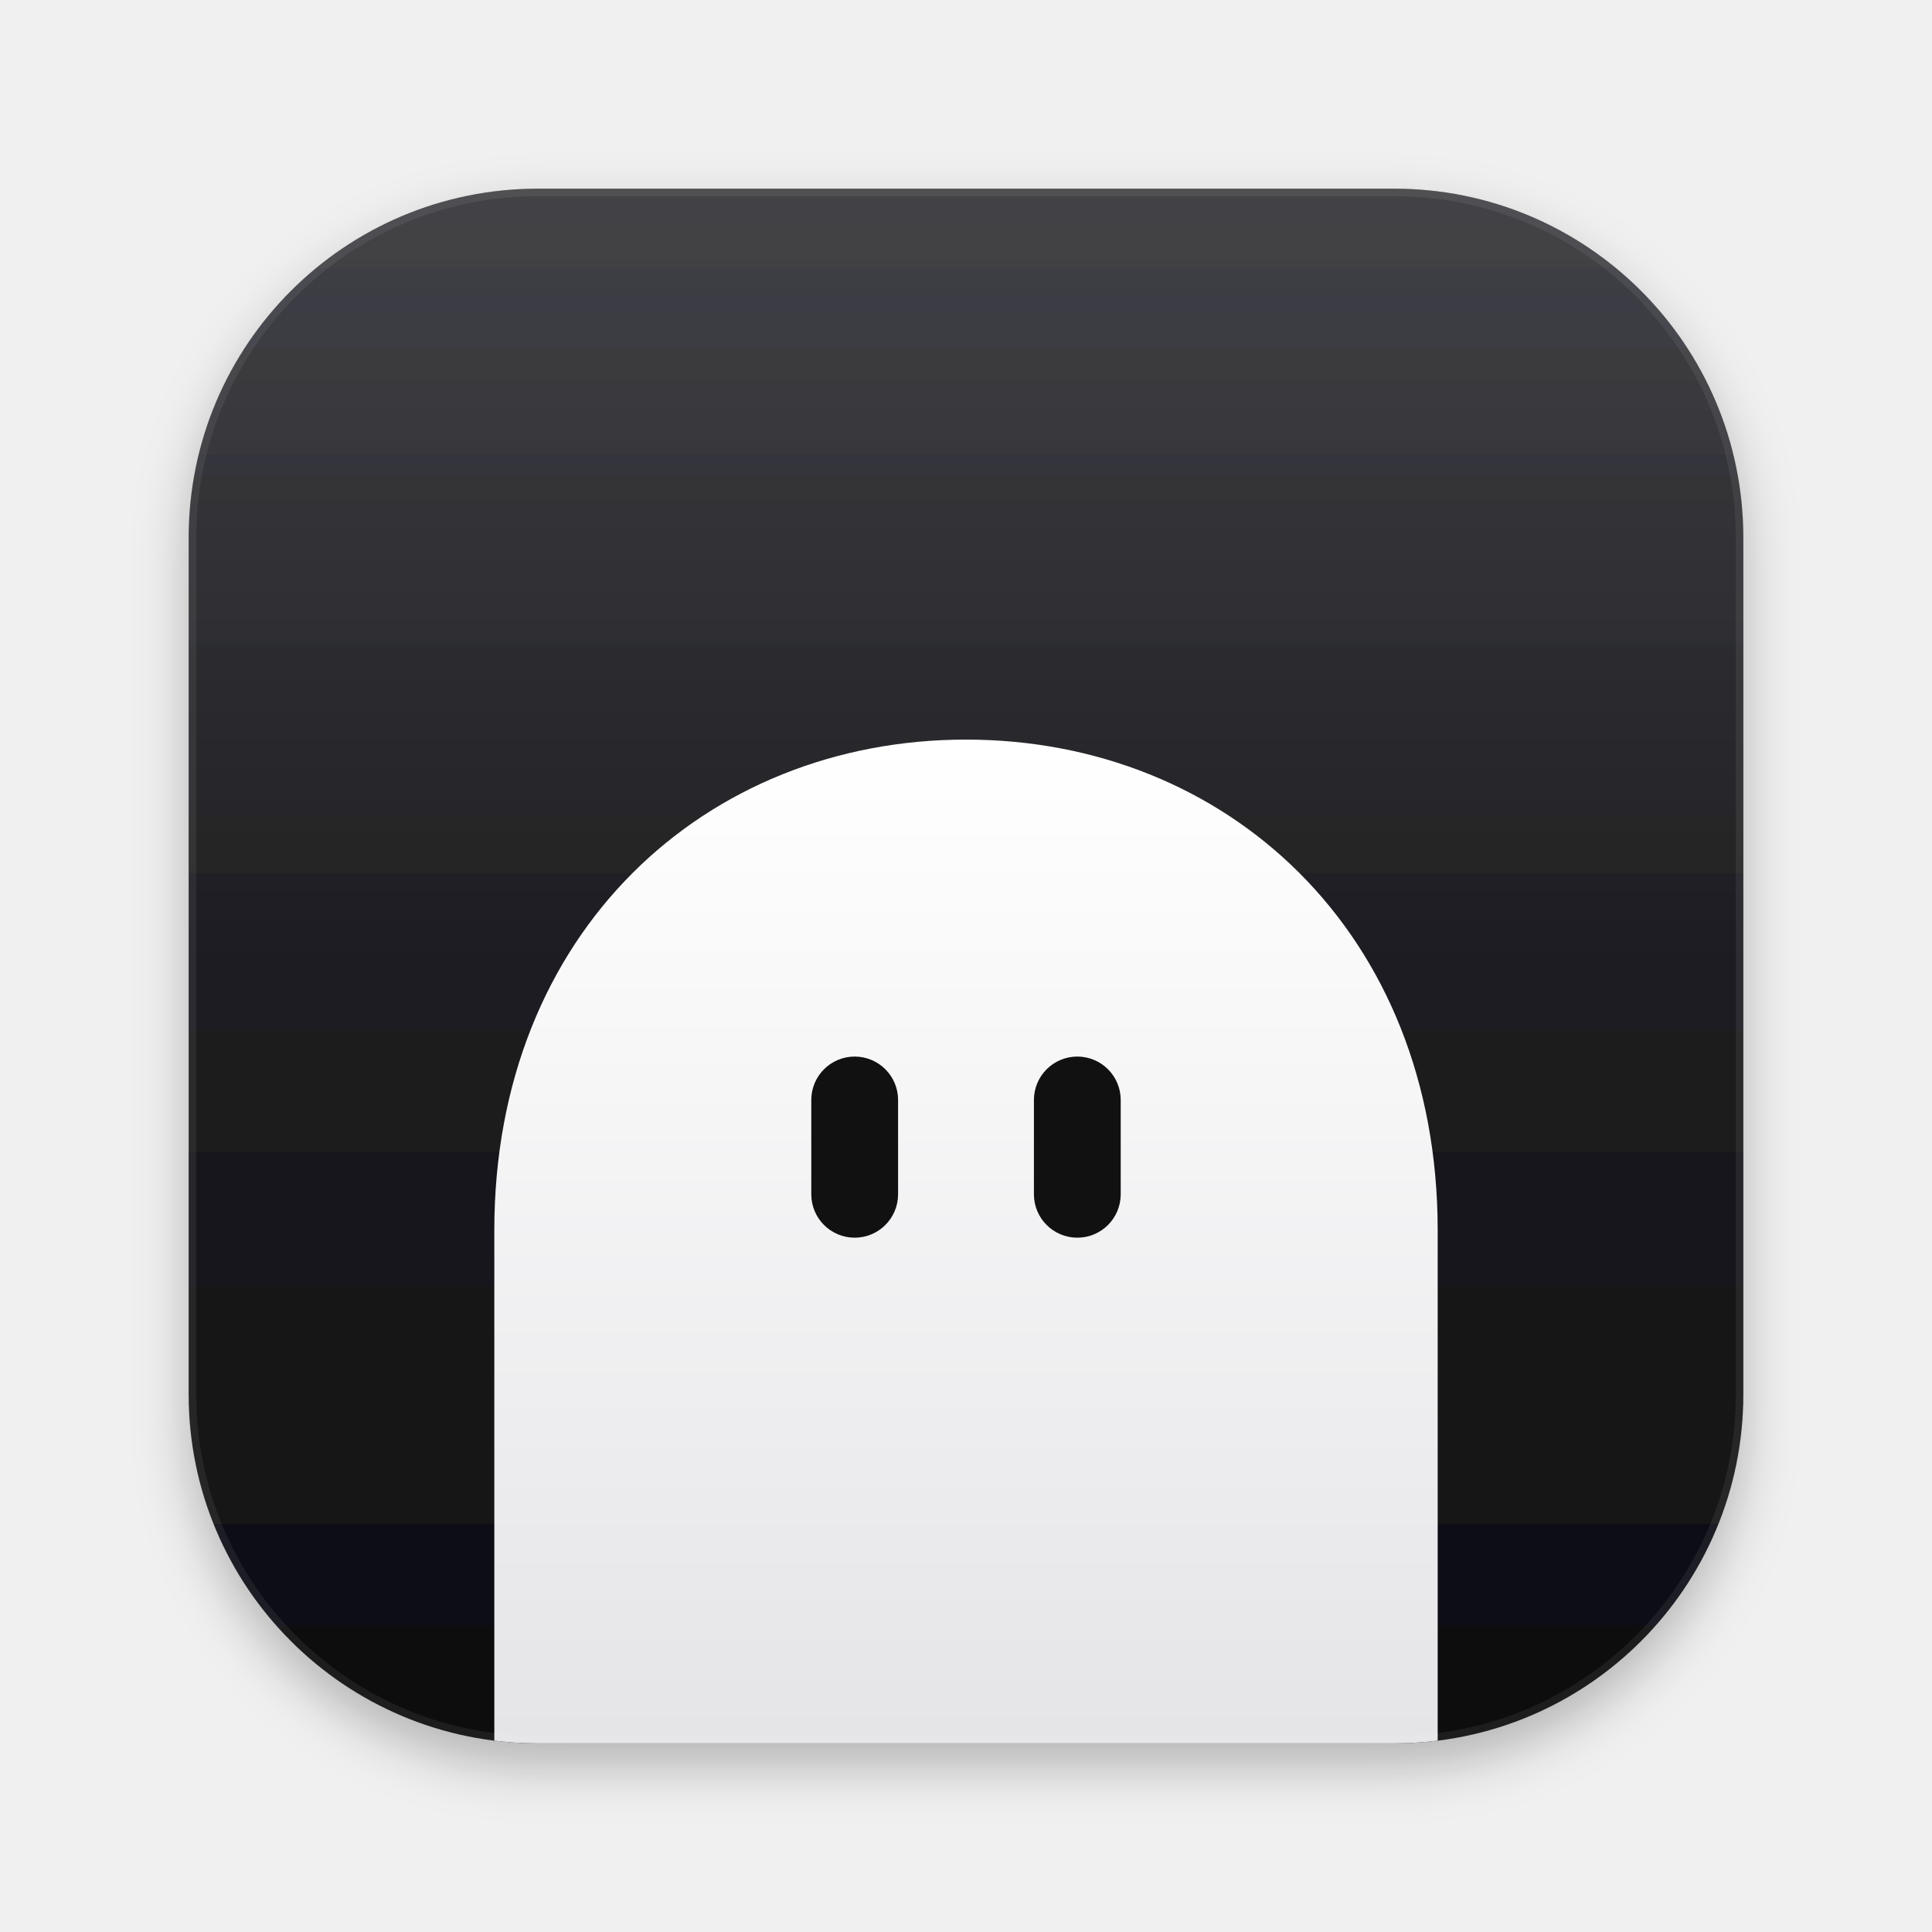
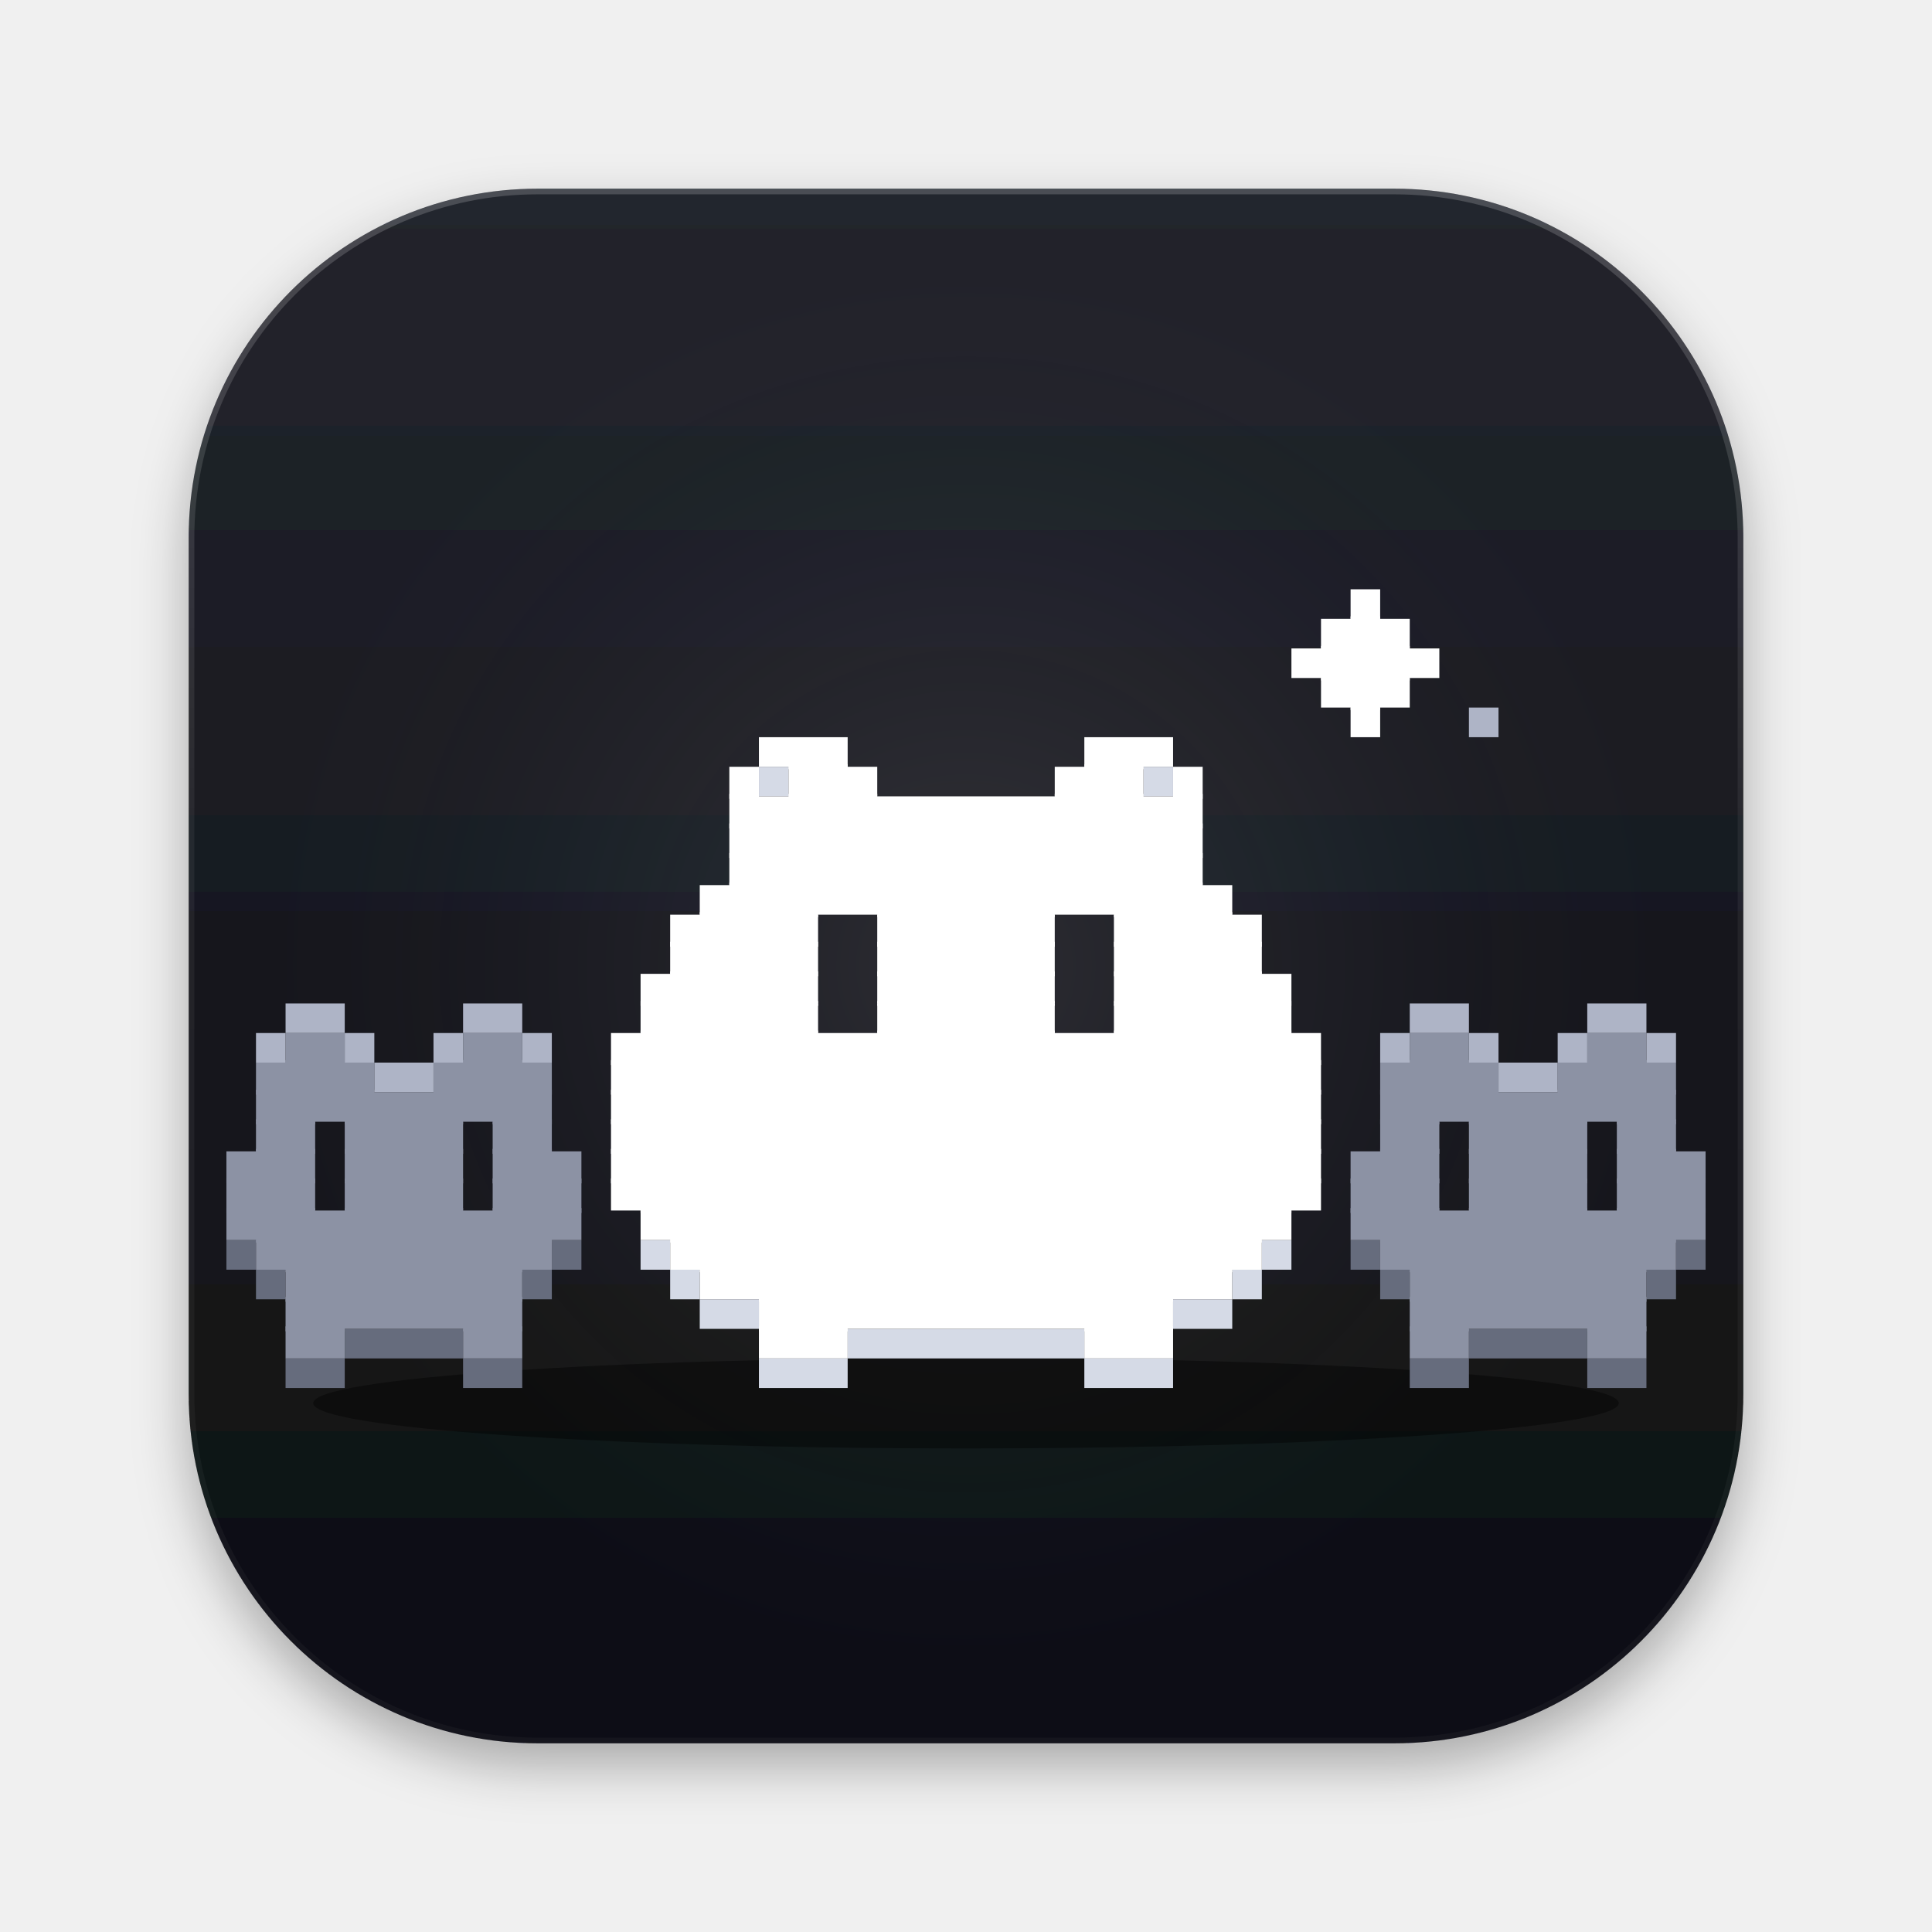
- <svg xmlns="http://www.w3.org/2000/svg" width="1024" height="1024" viewBox="0 0 1024 1024">
+ <svg xmlns="http://www.w3.org/2000/svg" viewBox="0 0 1024 1024" width="1024" height="1024">
  <defs>
-     <filter id="shadow" x="-15%" y="-15%" width="130%" height="135%">
-       <feDropShadow dx="0" dy="12" stdDeviation="14" flood-color="#000" flood-opacity="0.25" />
+     <filter id="sh" x="-15%" y="-15%" width="130%" height="135%">
+       <feDropShadow dx="0" dy="12" stdDeviation="14" flood-color="#000" flood-opacity="0.30" />
    </filter>
+     <linearGradient id="bg" x1="0" y1="0" x2="0" y2="1">
+       <stop offset="0" stop-color="#23252D" />
+       <stop offset="0.55" stop-color="#16171D" />
+       <stop offset="1" stop-color="#0E0F13" />
+     </linearGradient>
+     <radialGradient id="glow" cx="50%" cy="50%" r="50%">
+       <stop offset="0" stop-color="#FFFFFF" stop-opacity="0.10" />
+       <stop offset="70%" stop-color="#8A94AB" stop-opacity="0.02" />
+       <stop offset="100%" stop-color="#000000" stop-opacity="0" />
+     </radialGradient>
+     <linearGradient id="rim" x1="0" y1="0" x2="0" y2="1">
+       <stop offset="0" stop-color="rgba(255,255,255,0.18)" />
+       <stop offset="0.4" stop-color="rgba(255,255,255,0.06)" />
+       <stop offset="1" stop-color="rgba(255,255,255,0.03)" />
+     </linearGradient>
    <clipPath id="tile">
      <rect x="100" y="100" width="824" height="824" rx="185" />
    </clipPath>
-     <linearGradient id="dark" x1="0" y1="0" x2="0" y2="1">
-       <stop offset="0" stop-color="#2E2E33" />
-       <stop offset="1" stop-color="#0D0D0F" />
-     </linearGradient>
-     <linearGradient id="light" x1="0" y1="0" x2="0" y2="1">
-       <stop offset="0" stop-color="#FFFFFF" />
-       <stop offset="1" stop-color="#E4E4E7" />
-     </linearGradient>
-     <linearGradient id="sheen" x1="0" y1="0" x2="0" y2="1">
-       <stop offset="0" stop-color="#FFFFFF" stop-opacity="0.10" />
-       <stop offset="0.5" stop-color="#FFFFFF" stop-opacity="0" />
-     </linearGradient>
  </defs>
-   <g filter="url(#shadow)">
-     <rect x="100" y="100" width="824" height="824" rx="185" fill="url(#dark)" />
+   <g filter="url(#sh)">
+     <rect x="100" y="100" width="824" height="824" rx="185" fill="url(#bg)" />
  </g>
  <g clip-path="url(#tile)">
-     <path d="M262 940 L262 652 C262 494 374 392 512 392 C650 392 762 494 762 652 L762 940 Z" fill="url(#light)" />
+     <rect x="100" y="100" width="824" height="824" fill="url(#glow)" />
+     <ellipse cx="512" cy="743.7" rx="346" ry="24" fill="#000000" opacity="0.42" />
+     <g fill="#666C7D">
+       <rect x="120.00" y="657.28" width="15.68" height="15.68" />
+       <rect x="292.48" y="657.28" width="15.68" height="15.68" />
+       <rect x="715.84" y="657.28" width="15.68" height="15.68" />
+       <rect x="888.32" y="657.28" width="15.68" height="15.68" />
+       <rect x="135.68" y="672.96" width="15.68" height="15.68" />
+       <rect x="276.80" y="672.96" width="15.68" height="15.68" />
+       <rect x="731.52" y="672.96" width="15.68" height="15.68" />
+       <rect x="872.64" y="672.96" width="15.68" height="15.68" />
+       <rect x="182.72" y="704.32" width="62.72" height="15.68" />
+       <rect x="778.56" y="704.32" width="62.72" height="15.68" />
+       <rect x="151.36" y="720.00" width="31.36" height="15.68" />
+       <rect x="245.44" y="720.00" width="31.36" height="15.68" />
+       <rect x="747.20" y="720.00" width="31.36" height="15.68" />
+       <rect x="841.28" y="720.00" width="31.36" height="15.68" />
+     </g>
+     <g fill="#8C92A4">
+       <rect x="151.36" y="547.52" width="31.36" height="15.68" />
+       <rect x="151.36" y="561.90" width="31.36" height="2.60" />
+       <rect x="245.44" y="547.52" width="31.36" height="15.68" />
+       <rect x="245.44" y="561.90" width="31.36" height="2.60" />
+       <rect x="747.20" y="547.52" width="31.36" height="15.68" />
+       <rect x="747.20" y="561.90" width="31.36" height="2.60" />
+       <rect x="841.28" y="547.52" width="31.36" height="15.68" />
+       <rect x="841.28" y="561.90" width="31.36" height="2.60" />
+       <rect x="135.68" y="563.20" width="62.72" height="15.68" />
+       <rect x="135.68" y="577.58" width="62.72" height="2.60" />
+       <rect x="229.76" y="563.20" width="62.72" height="15.68" />
+       <rect x="229.76" y="577.58" width="62.72" height="2.60" />
+       <rect x="731.52" y="563.20" width="62.72" height="15.68" />
+       <rect x="731.52" y="577.58" width="62.72" height="2.60" />
+       <rect x="825.60" y="563.20" width="62.72" height="15.68" />
+       <rect x="825.60" y="577.58" width="62.72" height="2.60" />
+       <rect x="135.68" y="578.88" width="156.80" height="15.68" />
+       <rect x="135.68" y="593.26" width="31.36" height="2.60" />
+       <rect x="182.72" y="593.26" width="62.72" height="2.60" />
+       <rect x="261.12" y="593.26" width="31.36" height="2.60" />
+       <rect x="731.52" y="578.88" width="156.80" height="15.68" />
+       <rect x="731.52" y="593.26" width="31.36" height="2.60" />
+       <rect x="778.56" y="593.26" width="62.72" height="2.60" />
+       <rect x="856.96" y="593.26" width="31.36" height="2.60" />
+       <rect x="135.68" y="594.56" width="31.36" height="15.68" />
+       <rect x="135.68" y="608.94" width="31.36" height="2.60" />
+       <rect x="182.72" y="594.56" width="62.72" height="15.68" />
+       <rect x="182.72" y="608.94" width="62.72" height="2.60" />
+       <rect x="261.12" y="594.56" width="31.36" height="15.68" />
+       <rect x="261.12" y="608.94" width="31.36" height="2.60" />
+       <rect x="731.52" y="594.56" width="31.36" height="15.68" />
+       <rect x="731.52" y="608.94" width="31.36" height="2.60" />
+       <rect x="778.56" y="594.56" width="62.72" height="15.68" />
+       <rect x="778.56" y="608.94" width="62.72" height="2.60" />
+       <rect x="856.96" y="594.56" width="31.36" height="15.68" />
+       <rect x="856.96" y="608.94" width="31.36" height="2.60" />
+       <rect x="120.00" y="610.24" width="47.04" height="15.68" />
+       <rect x="120.00" y="624.62" width="47.04" height="2.60" />
+       <rect x="182.72" y="610.24" width="62.72" height="15.68" />
+       <rect x="182.72" y="624.62" width="62.72" height="2.60" />
+       <rect x="261.12" y="610.24" width="47.04" height="15.68" />
+       <rect x="261.12" y="624.62" width="47.04" height="2.60" />
+       <rect x="715.84" y="610.24" width="47.04" height="15.68" />
+       <rect x="715.84" y="624.62" width="47.04" height="2.60" />
+       <rect x="778.56" y="610.24" width="62.72" height="15.68" />
+       <rect x="778.56" y="624.62" width="62.72" height="2.60" />
+       <rect x="856.96" y="610.24" width="47.04" height="15.68" />
+       <rect x="856.96" y="624.62" width="47.04" height="2.60" />
+       <rect x="120.00" y="625.92" width="47.04" height="15.68" />
+       <rect x="120.00" y="640.30" width="47.04" height="2.60" />
+       <rect x="182.72" y="625.92" width="62.72" height="15.68" />
+       <rect x="182.72" y="640.30" width="62.72" height="2.60" />
+       <rect x="261.12" y="625.92" width="47.04" height="15.68" />
+       <rect x="261.12" y="640.30" width="47.04" height="2.60" />
+       <rect x="715.84" y="625.92" width="47.04" height="15.68" />
+       <rect x="715.84" y="640.30" width="47.04" height="2.60" />
+       <rect x="778.56" y="625.92" width="62.72" height="15.68" />
+       <rect x="778.56" y="640.30" width="62.72" height="2.60" />
+       <rect x="856.96" y="625.92" width="47.04" height="15.68" />
+       <rect x="856.96" y="640.30" width="47.04" height="2.60" />
+       <rect x="120.00" y="641.60" width="188.16" height="15.68" />
+       <rect x="135.68" y="655.98" width="156.80" height="2.60" />
+       <rect x="715.84" y="641.60" width="188.16" height="15.68" />
+       <rect x="731.52" y="655.98" width="156.80" height="2.60" />
+       <rect x="135.68" y="657.28" width="156.80" height="15.68" />
+       <rect x="151.36" y="671.66" width="125.44" height="2.60" />
+       <rect x="731.52" y="657.28" width="156.80" height="15.68" />
+       <rect x="747.20" y="671.66" width="125.44" height="2.60" />
+       <rect x="151.36" y="672.96" width="125.44" height="15.68" />
+       <rect x="151.36" y="687.34" width="125.44" height="2.60" />
+       <rect x="747.20" y="672.96" width="125.44" height="15.68" />
+       <rect x="747.20" y="687.34" width="125.44" height="2.60" />
+       <rect x="151.36" y="688.64" width="125.44" height="15.68" />
+       <rect x="151.36" y="703.02" width="31.36" height="2.60" />
+       <rect x="245.44" y="703.02" width="31.36" height="2.60" />
+       <rect x="747.20" y="688.64" width="125.44" height="15.68" />
+       <rect x="747.20" y="703.02" width="31.36" height="2.60" />
+       <rect x="841.28" y="703.02" width="31.36" height="2.60" />
+       <rect x="151.36" y="704.32" width="31.36" height="15.68" />
+       <rect x="245.44" y="704.32" width="31.36" height="15.68" />
+       <rect x="747.20" y="704.32" width="31.36" height="15.68" />
+       <rect x="841.28" y="704.32" width="31.36" height="15.68" />
+     </g>
+     <g fill="#AEB4C6">
+       <rect x="778.56" y="375.04" width="15.68" height="15.68" />
+       <rect x="151.36" y="531.84" width="31.36" height="15.68" />
+       <rect x="245.44" y="531.84" width="31.36" height="15.68" />
+       <rect x="747.20" y="531.84" width="31.36" height="15.68" />
+       <rect x="841.28" y="531.84" width="31.36" height="15.68" />
+       <rect x="135.68" y="547.52" width="15.68" height="15.68" />
+       <rect x="182.72" y="547.52" width="15.68" height="15.68" />
+       <rect x="229.76" y="547.52" width="15.68" height="15.68" />
+       <rect x="276.80" y="547.52" width="15.68" height="15.68" />
+       <rect x="731.52" y="547.52" width="15.68" height="15.68" />
+       <rect x="778.56" y="547.52" width="15.68" height="15.68" />
+       <rect x="825.60" y="547.52" width="15.68" height="15.68" />
+       <rect x="872.64" y="547.52" width="15.68" height="15.68" />
+       <rect x="198.40" y="563.20" width="31.36" height="15.68" />
+       <rect x="794.24" y="563.20" width="31.36" height="15.68" />
+     </g>
+     <g fill="#D5DAE6">
+       <rect x="402.24" y="406.40" width="15.68" height="15.68" />
+       <rect x="606.08" y="406.40" width="15.68" height="15.68" />
+       <rect x="339.52" y="657.28" width="15.68" height="15.68" />
+       <rect x="668.80" y="657.28" width="15.68" height="15.68" />
+       <rect x="355.20" y="672.96" width="15.68" height="15.68" />
+       <rect x="653.12" y="672.96" width="15.68" height="15.68" />
+       <rect x="370.88" y="688.64" width="31.36" height="15.68" />
+       <rect x="621.76" y="688.64" width="31.36" height="15.68" />
+       <rect x="449.28" y="704.32" width="125.44" height="15.68" />
+       <rect x="402.24" y="720.00" width="47.04" height="15.68" />
+       <rect x="574.72" y="720.00" width="47.04" height="15.68" />
+     </g>
+     <g fill="#FFFFFF">
+       <rect x="715.84" y="312.32" width="15.68" height="15.68" />
+       <rect x="715.84" y="326.70" width="15.68" height="2.60" />
+       <rect x="700.16" y="328.00" width="47.04" height="15.68" />
+       <rect x="700.16" y="342.38" width="47.04" height="2.60" />
+       <rect x="684.48" y="343.68" width="78.40" height="15.68" />
+       <rect x="700.16" y="358.06" width="47.04" height="2.60" />
+       <rect x="700.16" y="359.36" width="47.04" height="15.68" />
+       <rect x="715.84" y="373.74" width="15.68" height="2.60" />
+       <rect x="715.84" y="375.04" width="15.68" height="15.68" />
+       <rect x="402.24" y="390.72" width="47.04" height="15.68" />
+       <rect x="417.92" y="405.10" width="31.36" height="2.60" />
+       <rect x="574.72" y="390.72" width="47.04" height="15.68" />
+       <rect x="574.72" y="405.10" width="31.36" height="2.60" />
+       <rect x="386.56" y="406.40" width="15.68" height="15.68" />
+       <rect x="386.56" y="420.78" width="15.68" height="2.60" />
+       <rect x="417.92" y="406.40" width="47.04" height="15.68" />
+       <rect x="417.92" y="420.78" width="47.04" height="2.60" />
+       <rect x="559.04" y="406.40" width="47.04" height="15.68" />
+       <rect x="559.04" y="420.78" width="47.04" height="2.60" />
+       <rect x="621.76" y="406.40" width="15.68" height="15.68" />
+       <rect x="621.76" y="420.78" width="15.68" height="2.60" />
+       <rect x="386.56" y="422.08" width="250.88" height="15.68" />
+       <rect x="386.56" y="436.46" width="250.88" height="2.60" />
+       <rect x="386.56" y="437.76" width="250.88" height="15.68" />
+       <rect x="386.56" y="452.14" width="250.88" height="2.60" />
+       <rect x="386.56" y="453.44" width="250.88" height="15.68" />
+       <rect x="386.56" y="467.82" width="250.88" height="2.60" />
+       <rect x="370.88" y="469.12" width="282.24" height="15.68" />
+       <rect x="370.88" y="483.50" width="62.72" height="2.60" />
+       <rect x="464.96" y="483.50" width="94.08" height="2.60" />
+       <rect x="590.40" y="483.50" width="62.72" height="2.60" />
+       <rect x="355.20" y="484.80" width="78.40" height="15.68" />
+       <rect x="355.20" y="499.18" width="78.40" height="2.60" />
+       <rect x="464.96" y="484.80" width="94.08" height="15.68" />
+       <rect x="464.96" y="499.18" width="94.08" height="2.60" />
+       <rect x="590.40" y="484.80" width="78.40" height="15.68" />
+       <rect x="590.40" y="499.18" width="78.40" height="2.60" />
+       <rect x="355.20" y="500.48" width="78.40" height="15.68" />
+       <rect x="355.20" y="514.86" width="78.40" height="2.60" />
+       <rect x="464.96" y="500.48" width="94.08" height="15.68" />
+       <rect x="464.96" y="514.86" width="94.08" height="2.60" />
+       <rect x="590.40" y="500.48" width="78.40" height="15.68" />
+       <rect x="590.40" y="514.86" width="78.40" height="2.60" />
+       <rect x="339.52" y="516.16" width="94.08" height="15.68" />
+       <rect x="339.52" y="530.54" width="94.08" height="2.60" />
+       <rect x="464.96" y="516.16" width="94.08" height="15.68" />
+       <rect x="464.96" y="530.54" width="94.08" height="2.60" />
+       <rect x="590.40" y="516.16" width="94.08" height="15.68" />
+       <rect x="590.40" y="530.54" width="94.08" height="2.60" />
+       <rect x="339.52" y="531.84" width="94.08" height="15.68" />
+       <rect x="339.52" y="546.22" width="94.08" height="2.60" />
+       <rect x="464.96" y="531.84" width="94.08" height="15.68" />
+       <rect x="464.96" y="546.22" width="94.08" height="2.60" />
+       <rect x="590.40" y="531.84" width="94.08" height="15.68" />
+       <rect x="590.40" y="546.22" width="94.08" height="2.60" />
+       <rect x="323.84" y="547.52" width="376.32" height="15.68" />
+       <rect x="323.84" y="561.90" width="376.32" height="2.60" />
+       <rect x="323.84" y="563.20" width="376.32" height="15.68" />
+       <rect x="323.84" y="577.58" width="376.32" height="2.60" />
+       <rect x="323.84" y="578.88" width="376.32" height="15.68" />
+       <rect x="323.84" y="593.26" width="376.32" height="2.60" />
+       <rect x="323.84" y="594.56" width="376.32" height="15.68" />
+       <rect x="323.84" y="608.94" width="376.32" height="2.60" />
+       <rect x="323.84" y="610.24" width="376.32" height="15.68" />
+       <rect x="323.84" y="624.62" width="376.32" height="2.60" />
+       <rect x="323.84" y="625.92" width="376.32" height="15.68" />
+       <rect x="339.52" y="640.30" width="344.96" height="2.60" />
+       <rect x="339.52" y="641.60" width="344.96" height="15.68" />
+       <rect x="355.20" y="655.98" width="313.60" height="2.60" />
+       <rect x="355.20" y="657.28" width="313.60" height="15.68" />
+       <rect x="370.88" y="671.66" width="282.24" height="2.60" />
+       <rect x="370.88" y="672.96" width="282.24" height="15.68" />
+       <rect x="402.24" y="687.34" width="219.52" height="2.60" />
+       <rect x="402.24" y="688.64" width="219.52" height="15.68" />
+       <rect x="402.24" y="703.02" width="47.04" height="2.60" />
+       <rect x="574.72" y="703.02" width="47.04" height="2.60" />
+       <rect x="402.24" y="704.32" width="47.04" height="15.68" />
+       <rect x="574.72" y="704.32" width="47.04" height="15.68" />
+     </g>
  </g>
-   <rect x="102" y="102" width="820" height="820" rx="183" fill="none" stroke="#FFFFFF" stroke-opacity="0.07" stroke-width="4" />
-   <rect x="100" y="100" width="824" height="824" rx="185" fill="url(#sheen)" />
-   <rect x="430" y="560" width="46" height="96" rx="23" fill="#111111" />
-   <rect x="548" y="560" width="46" height="96" rx="23" fill="#111111" />
+   <rect x="101.5" y="101.5" width="821" height="821" rx="183.5" fill="none" stroke="url(#rim)" stroke-width="3" />
</svg>
